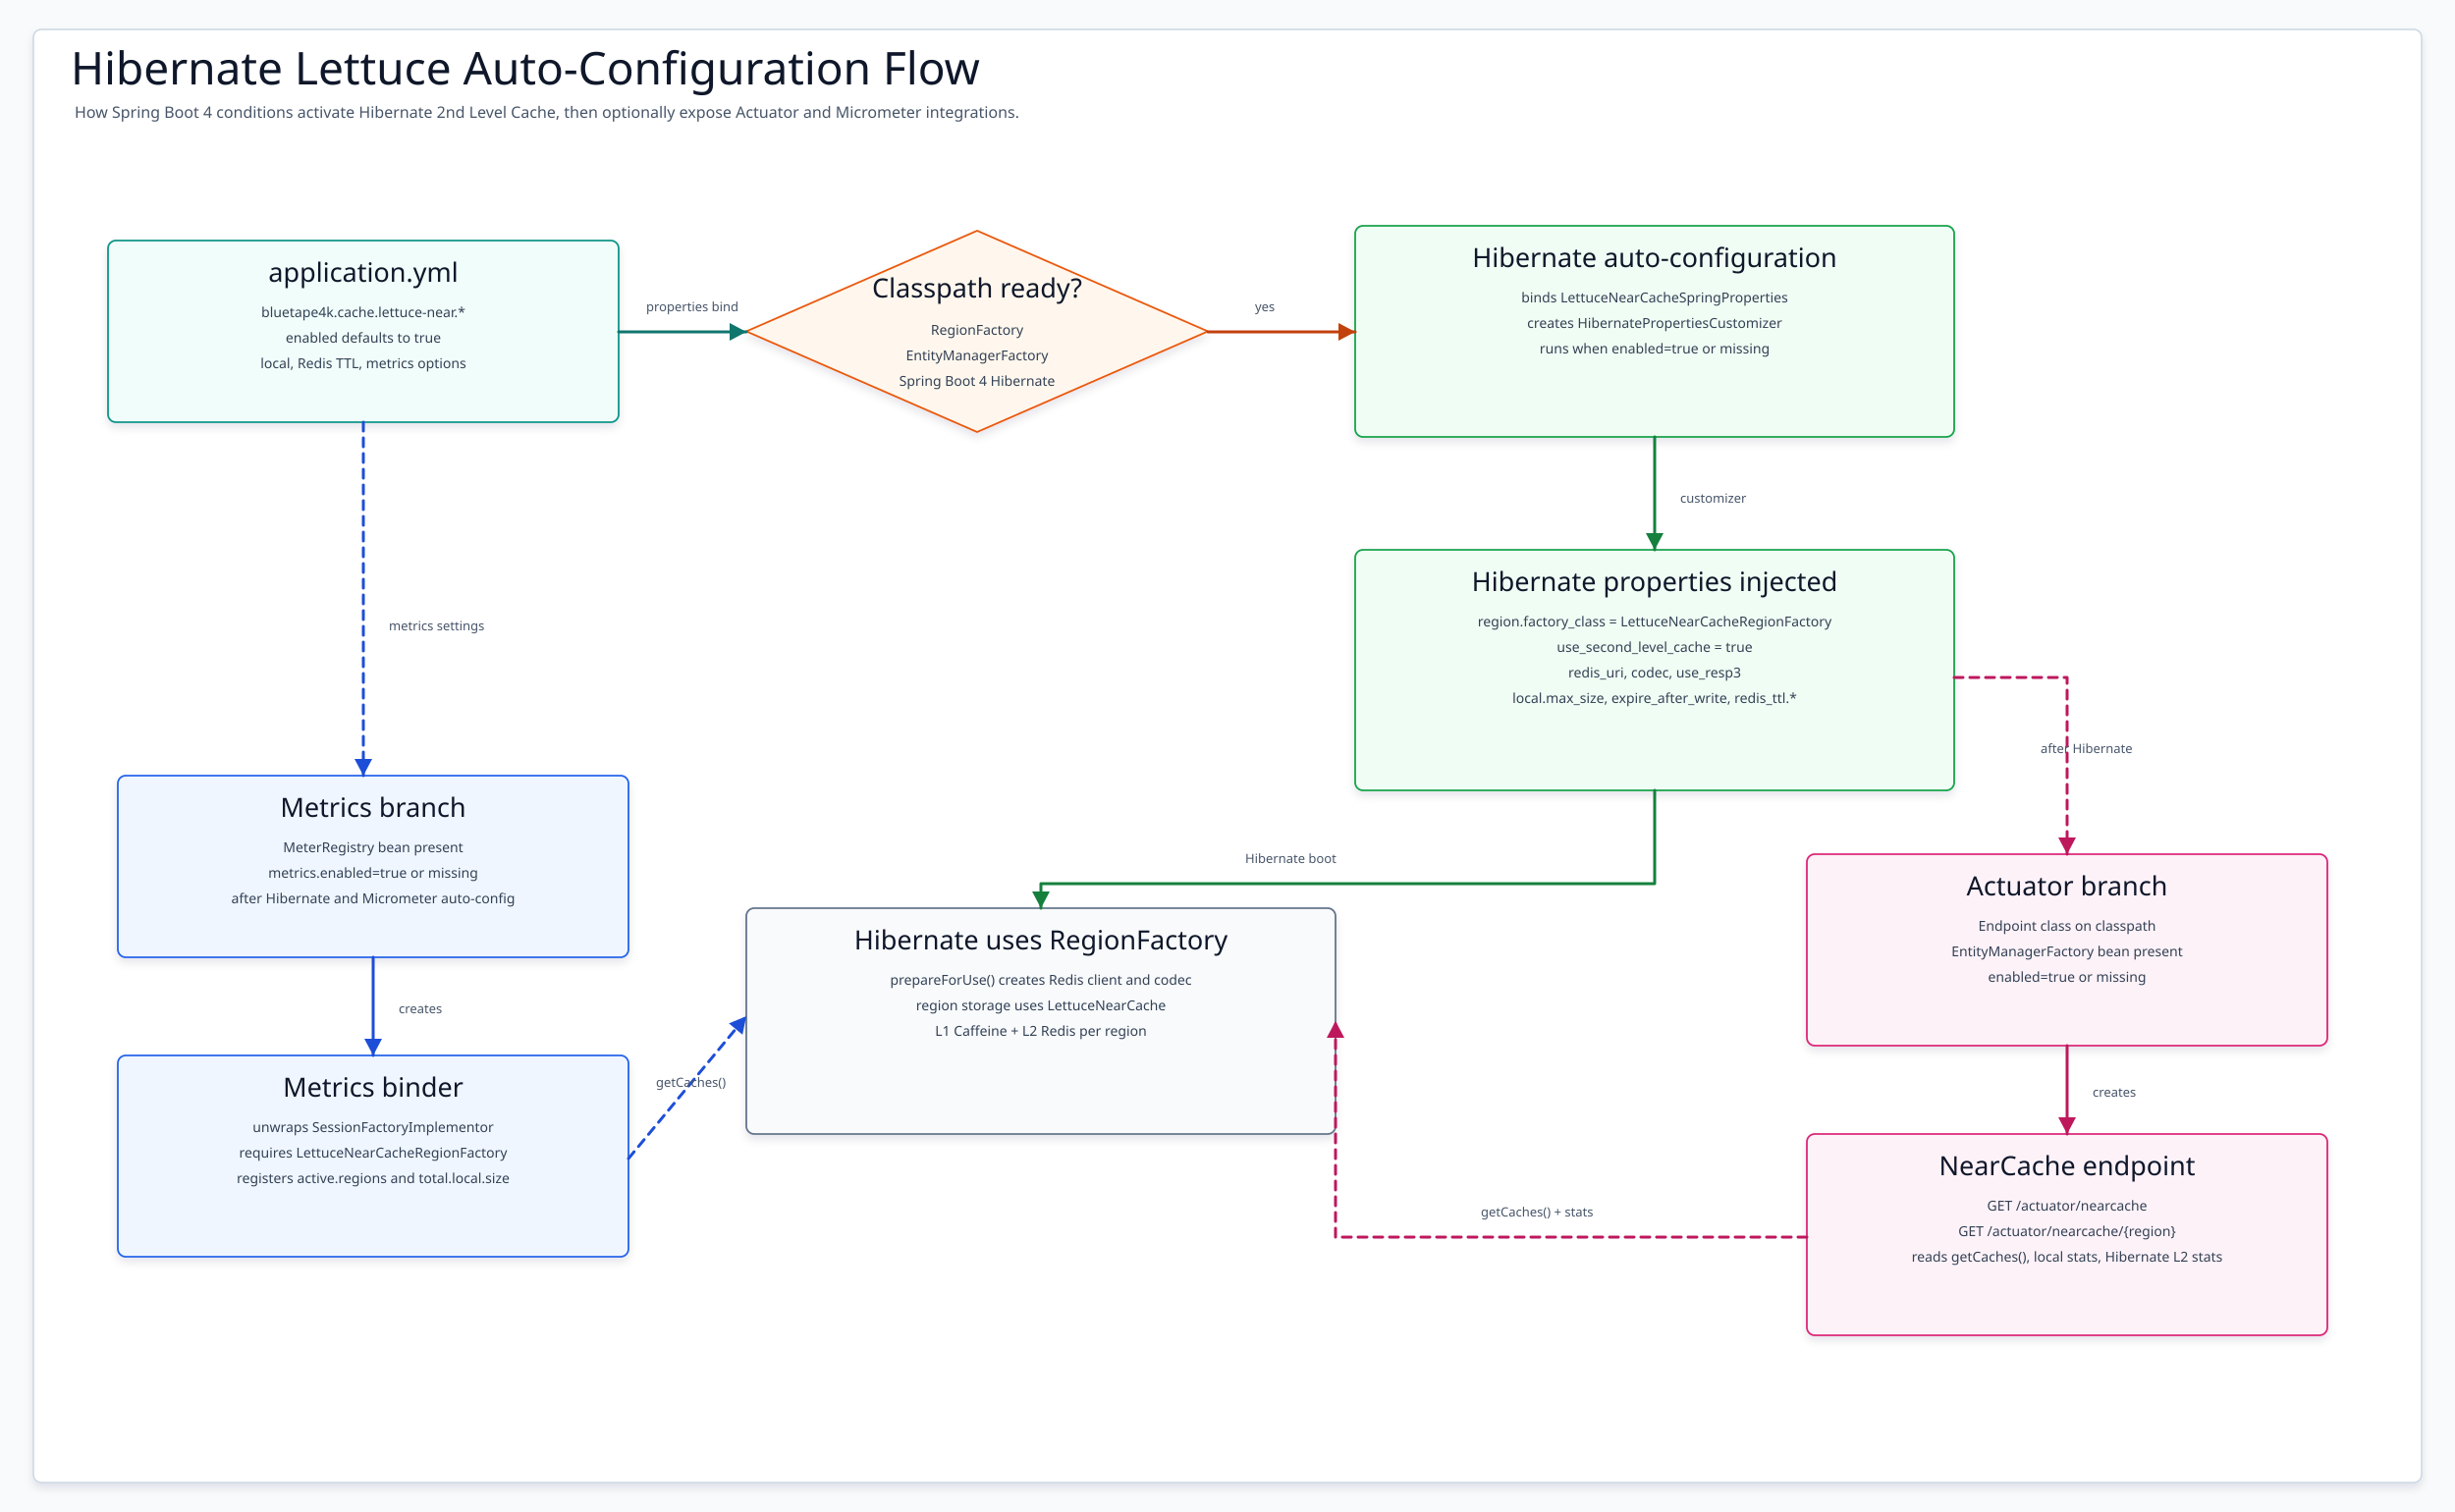
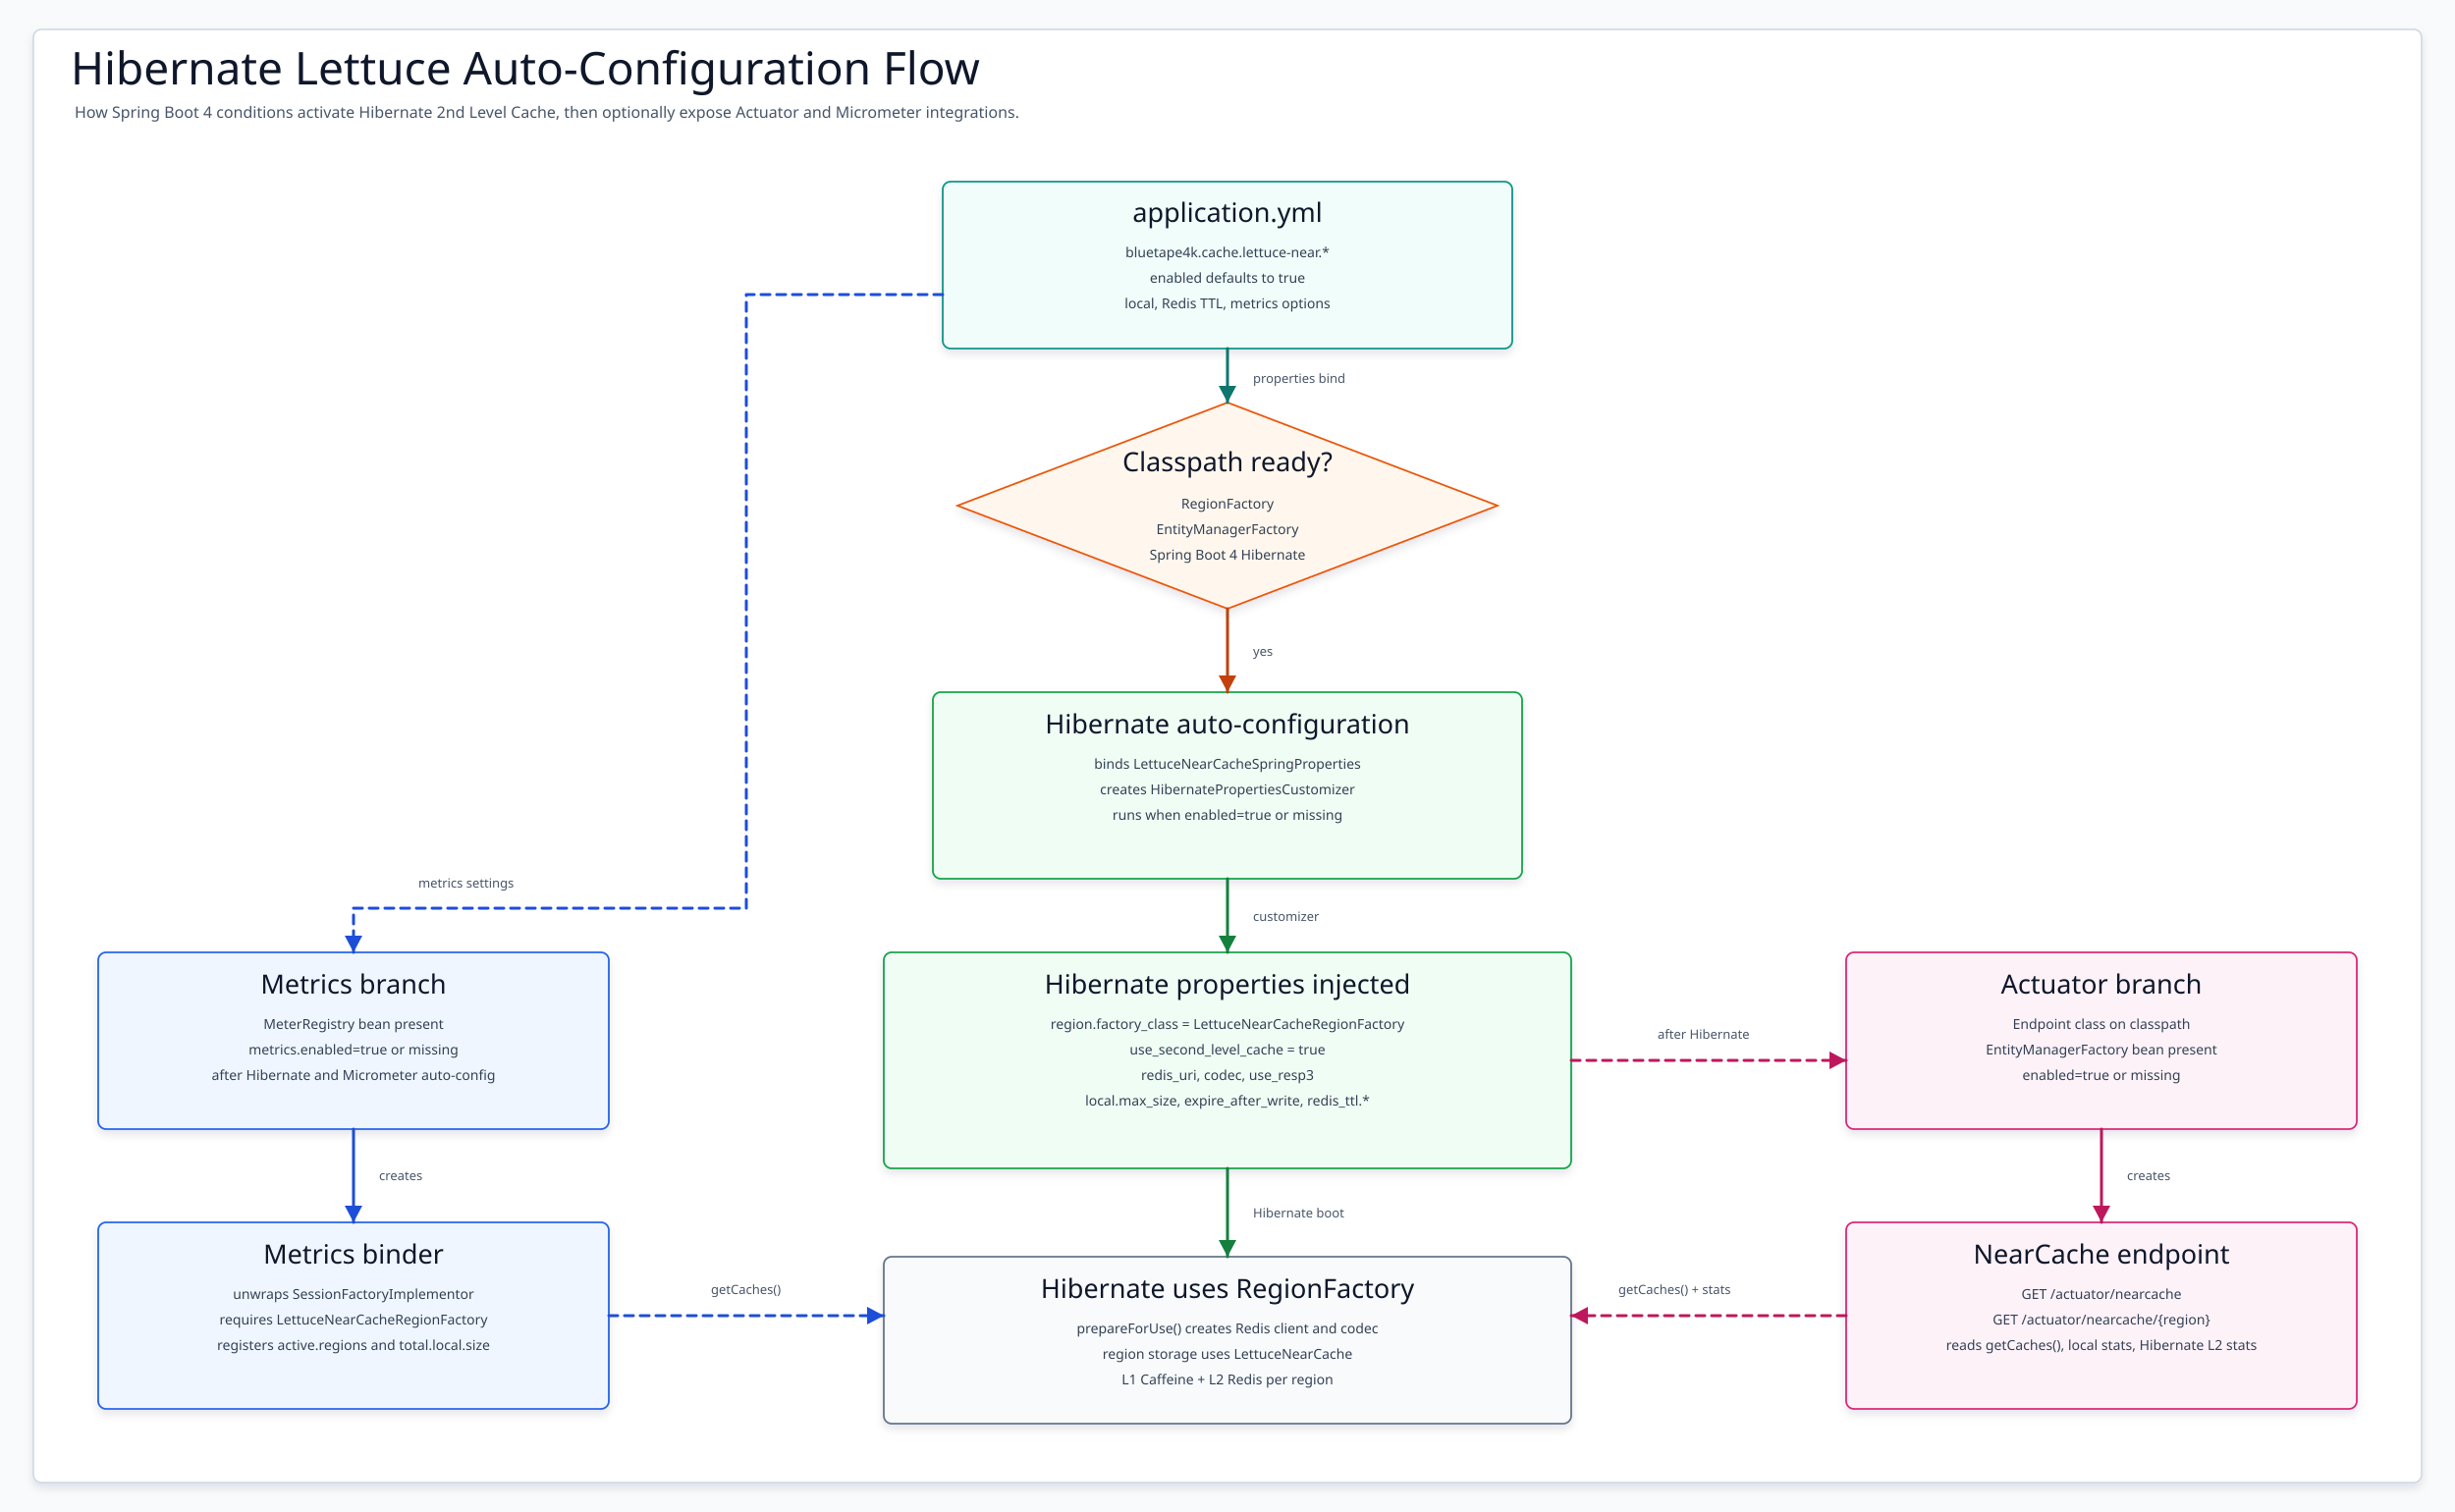
- <svg xmlns="http://www.w3.org/2000/svg" data-intent="Explain Spring Boot Hibernate Lettuce auto-configuration activation flow for README diagram 02." data-evidence="spring-boot/hibernate-lettuce/README.md; spring-boot/hibernate-lettuce/README.ko.md; spring-boot/hibernate-lettuce/src/main/kotlin/io/bluetape4k/spring/boot/autoconfigure/cache/lettuce/LettuceNearCacheSpringProperties.kt; spring-boot/hibernate-lettuce/src/main/kotlin/io/bluetape4k/spring/boot/autoconfigure/cache/lettuce/LettuceNearCacheHibernateAutoConfiguration.kt; spring-boot/hibernate-lettuce/src/main/kotlin/io/bluetape4k/spring/boot/autoconfigure/cache/lettuce/LettuceNearCacheActuatorAutoConfiguration.kt; spring-boot/hibernate-lettuce/src/main/kotlin/io/bluetape4k/spring/boot/autoconfigure/cache/lettuce/LettuceNearCacheMetricsAutoConfiguration.kt; spring-boot/hibernate-lettuce/src/main/kotlin/io/bluetape4k/spring/boot/autoconfigure/cache/lettuce/LettuceNearCacheActuatorEndpoint.kt; spring-boot/hibernate-lettuce/src/main/kotlin/io/bluetape4k/spring/boot/autoconfigure/cache/lettuce/LettuceNearCacheMetricsBinder.kt" data-source-read="spring-boot/hibernate-lettuce/README.md; spring-boot/hibernate-lettuce/README.ko.md; spring-boot/hibernate-lettuce/src/main/kotlin/io/bluetape4k/spring/boot/autoconfigure/cache/lettuce/LettuceNearCacheSpringProperties.kt; spring-boot/hibernate-lettuce/src/main/kotlin/io/bluetape4k/spring/boot/autoconfigure/cache/lettuce/LettuceNearCacheHibernateAutoConfiguration.kt; spring-boot/hibernate-lettuce/src/main/kotlin/io/bluetape4k/spring/boot/autoconfigure/cache/lettuce/LettuceNearCacheActuatorAutoConfiguration.kt; spring-boot/hibernate-lettuce/src/main/kotlin/io/bluetape4k/spring/boot/autoconfigure/cache/lettuce/LettuceNearCacheMetricsAutoConfiguration.kt; spring-boot/hibernate-lettuce/src/main/kotlin/io/bluetape4k/spring/boot/autoconfigure/cache/lettuce/LettuceNearCacheActuatorEndpoint.kt; spring-boot/hibernate-lettuce/src/main/kotlin/io/bluetape4k/spring/boot/autoconfigure/cache/lettuce/LettuceNearCacheMetricsBinder.kt" width="2500" height="1540" viewBox="0 0 2500 1540" role="img" aria-label="Spring Boot Hibernate Lettuce Auto-Configuration Activation Flow">
+ <svg xmlns="http://www.w3.org/2000/svg" width="2500" height="1540" viewBox="0 0 2500 1540" role="img" aria-label="Spring Boot Hibernate Lettuce Auto-Configuration Activation Flow">
  <defs>
    <filter id="shadow" x="-8%" y="-8%" width="116%" height="116%">
      <feDropShadow dx="0" dy="5" stdDeviation="4" flood-color="#0F172A" flood-opacity="0.10" />
    </filter>
    <marker id="arrow-teal" markerWidth="22" markerHeight="22" refX="19" refY="11" orient="auto" markerUnits="userSpaceOnUse">
      <path d="M 2 2 L 19 11 L 2 20 Z" fill="#0F766E" />
    </marker>
    <marker id="arrow-blue" markerWidth="22" markerHeight="22" refX="19" refY="11" orient="auto" markerUnits="userSpaceOnUse">
      <path d="M 2 2 L 19 11 L 2 20 Z" fill="#1D4ED8" />
    </marker>
    <marker id="arrow-green" markerWidth="22" markerHeight="22" refX="19" refY="11" orient="auto" markerUnits="userSpaceOnUse">
      <path d="M 2 2 L 19 11 L 2 20 Z" fill="#15803D" />
    </marker>
    <marker id="arrow-amber" markerWidth="22" markerHeight="22" refX="19" refY="11" orient="auto" markerUnits="userSpaceOnUse">
      <path d="M 2 2 L 19 11 L 2 20 Z" fill="#C2410C" />
    </marker>
    <marker id="arrow-pink" markerWidth="22" markerHeight="22" refX="19" refY="11" orient="auto" markerUnits="userSpaceOnUse">
      <path d="M 2 2 L 19 11 L 2 20 Z" fill="#BE185D" />
    </marker>
    <marker id="arrow-slate" markerWidth="22" markerHeight="22" refX="19" refY="11" orient="auto" markerUnits="userSpaceOnUse">
      <path d="M 2 2 L 19 11 L 2 20 Z" fill="#475569" />
    </marker>
    <style>
    svg{font-family:"Architects Daughter","Comic Mono","Comic Sans MS",ui-sans-serif,system-ui,sans-serif}
    .canvas{fill:#F8FAFC}.frame{fill:#FFFFFF;stroke:#CBD5E1;stroke-width:1.5;filter:url(#shadow)}
    .title{font-family:"Architects Daughter";font-size:46px;fill:#0F172A}.subtitle{font-family:"Comic Mono";font-size:16px;fill:#475569}
    .nodeBox{stroke-width:1.8;filter:url(#shadow)}.nodeTitle{font-family:"Architects Daughter";font-size:27px;fill:#0F172A}.nodeLine{font-family:"Comic Mono";font-size:14px;fill:#334155}
    .edge{fill:none;stroke-width:3;stroke-linecap:round;stroke-linejoin:round}.dashed{stroke-dasharray:9 7}.edgeLabel{font-family:"Comic Mono";font-size:13px;fill:#475569}
  </style>
  </defs>
  <rect class="canvas" width="2500" height="1540" />
  <rect class="frame" x="34" y="30" width="2432" height="1480" rx="8" />
  <text class="title" x="72" y="86">Hibernate Lettuce Auto-Configuration Flow</text>
  <text class="subtitle" x="76" y="120">How Spring Boot 4 conditions activate Hibernate 2nd Level Cache, then optionally expose Actuator and Micrometer integrations.</text>
  <g id="Config">
-     <rect class="nodeBox" x="110" y="245" width="520" height="185" rx="8" fill="#F0FDFA" stroke="#0D9488" />
-     <text class="nodeTitle" x="370" y="287" text-anchor="middle">application.yml</text>
-     <text class="nodeLine" x="370" y="323" text-anchor="middle">bluetape4k.cache.lettuce-near.*</text>
-     <text class="nodeLine" x="370" y="349" text-anchor="middle">enabled defaults to true</text>
-     <text class="nodeLine" x="370" y="375" text-anchor="middle">local, Redis TTL, metrics options</text>
+     <rect class="nodeBox" x="960" y="185" width="580" height="170" rx="8" fill="#F0FDFA" stroke="#0D9488" />
+     <text class="nodeTitle" x="1250" y="226" text-anchor="middle">application.yml</text>
+     <text class="nodeLine" x="1250" y="262" text-anchor="middle">bluetape4k.cache.lettuce-near.*</text>
+     <text class="nodeLine" x="1250" y="288" text-anchor="middle">enabled defaults to true</text>
+     <text class="nodeLine" x="1250" y="314" text-anchor="middle">local, Redis TTL, metrics options</text>
  </g>
  <g id="ClassCondition">
-     <path class="nodeBox" d="M995 235 L1230 337.5 L995 440 L760 337.5 Z" fill="#FFF7ED" stroke="#EA580C" />
-     <text class="nodeTitle" x="995" y="303" text-anchor="middle">Classpath ready?</text>
-     <text class="nodeLine" x="995" y="341" text-anchor="middle">RegionFactory</text>
-     <text class="nodeLine" x="995" y="367" text-anchor="middle">EntityManagerFactory</text>
-     <text class="nodeLine" x="995" y="393" text-anchor="middle">Spring Boot 4 Hibernate</text>
+     <path class="nodeBox" d="M1250 410 L1525 515 L1250 620 L975 515 Z" fill="#FFF7ED" stroke="#EA580C" />
+     <text class="nodeTitle" x="1250" y="480" text-anchor="middle">Classpath ready?</text>
+     <text class="nodeLine" x="1250" y="518" text-anchor="middle">RegionFactory</text>
+     <text class="nodeLine" x="1250" y="544" text-anchor="middle">EntityManagerFactory</text>
+     <text class="nodeLine" x="1250" y="570" text-anchor="middle">Spring Boot 4 Hibernate</text>
  </g>
  <g id="HibernateAuto">
-     <rect class="nodeBox" x="1380" y="230" width="610" height="215" rx="8" fill="#F0FDF4" stroke="#16A34A" />
-     <text class="nodeTitle" x="1685" y="272" text-anchor="middle">Hibernate auto-configuration</text>
-     <text class="nodeLine" x="1685" y="308" text-anchor="middle">binds LettuceNearCacheSpringProperties</text>
-     <text class="nodeLine" x="1685" y="334" text-anchor="middle">creates HibernatePropertiesCustomizer</text>
-     <text class="nodeLine" x="1685" y="360" text-anchor="middle">runs when enabled=true or missing</text>
+     <rect class="nodeBox" x="950" y="705" width="600" height="190" rx="8" fill="#F0FDF4" stroke="#16A34A" />
+     <text class="nodeTitle" x="1250" y="747" text-anchor="middle">Hibernate auto-configuration</text>
+     <text class="nodeLine" x="1250" y="783" text-anchor="middle">binds LettuceNearCacheSpringProperties</text>
+     <text class="nodeLine" x="1250" y="809" text-anchor="middle">creates HibernatePropertiesCustomizer</text>
+     <text class="nodeLine" x="1250" y="835" text-anchor="middle">runs when enabled=true or missing</text>
  </g>
  <g id="HibernateProps">
-     <rect class="nodeBox" x="1380" y="560" width="610" height="245" rx="8" fill="#F0FDF4" stroke="#16A34A" />
-     <text class="nodeTitle" x="1685" y="602" text-anchor="middle">Hibernate properties injected</text>
-     <text class="nodeLine" x="1685" y="638" text-anchor="middle">region.factory_class = LettuceNearCacheRegionFactory</text>
-     <text class="nodeLine" x="1685" y="664" text-anchor="middle">use_second_level_cache = true</text>
-     <text class="nodeLine" x="1685" y="690" text-anchor="middle">redis_uri, codec, use_resp3</text>
-     <text class="nodeLine" x="1685" y="716" text-anchor="middle">local.max_size, expire_after_write, redis_ttl.*</text>
+     <rect class="nodeBox" x="900" y="970" width="700" height="220" rx="8" fill="#F0FDF4" stroke="#16A34A" />
+     <text class="nodeTitle" x="1250" y="1012" text-anchor="middle">Hibernate properties injected</text>
+     <text class="nodeLine" x="1250" y="1048" text-anchor="middle">region.factory_class = LettuceNearCacheRegionFactory</text>
+     <text class="nodeLine" x="1250" y="1074" text-anchor="middle">use_second_level_cache = true</text>
+     <text class="nodeLine" x="1250" y="1100" text-anchor="middle">redis_uri, codec, use_resp3</text>
+     <text class="nodeLine" x="1250" y="1126" text-anchor="middle">local.max_size, expire_after_write, redis_ttl.*</text>
  </g>
  <g id="RegionFactory">
-     <rect class="nodeBox" x="760" y="925" width="600" height="230" rx="8" fill="#F8FAFC" stroke="#64748B" />
-     <text class="nodeTitle" x="1060" y="967" text-anchor="middle">Hibernate uses RegionFactory</text>
-     <text class="nodeLine" x="1060" y="1003" text-anchor="middle">prepareForUse() creates Redis client and codec</text>
-     <text class="nodeLine" x="1060" y="1029" text-anchor="middle">region storage uses LettuceNearCache</text>
-     <text class="nodeLine" x="1060" y="1055" text-anchor="middle">L1 Caffeine + L2 Redis per region</text>
+     <rect class="nodeBox" x="900" y="1280" width="700" height="170" rx="8" fill="#F8FAFC" stroke="#64748B" />
+     <text class="nodeTitle" x="1250" y="1322" text-anchor="middle">Hibernate uses RegionFactory</text>
+     <text class="nodeLine" x="1250" y="1358" text-anchor="middle">prepareForUse() creates Redis client and codec</text>
+     <text class="nodeLine" x="1250" y="1384" text-anchor="middle">region storage uses LettuceNearCache</text>
+     <text class="nodeLine" x="1250" y="1410" text-anchor="middle">L1 Caffeine + L2 Redis per region</text>
  </g>
  <g id="MetricsCondition">
-     <rect class="nodeBox" x="120" y="790" width="520" height="185" rx="8" fill="#EFF6FF" stroke="#2563EB" />
-     <text class="nodeTitle" x="380" y="832" text-anchor="middle">Metrics branch</text>
-     <text class="nodeLine" x="380" y="868" text-anchor="middle">MeterRegistry bean present</text>
-     <text class="nodeLine" x="380" y="894" text-anchor="middle">metrics.enabled=true or missing</text>
-     <text class="nodeLine" x="380" y="920" text-anchor="middle">after Hibernate and Micrometer auto-config</text>
+     <rect class="nodeBox" x="100" y="970" width="520" height="180" rx="8" fill="#EFF6FF" stroke="#2563EB" />
+     <text class="nodeTitle" x="360" y="1012" text-anchor="middle">Metrics branch</text>
+     <text class="nodeLine" x="360" y="1048" text-anchor="middle">MeterRegistry bean present</text>
+     <text class="nodeLine" x="360" y="1074" text-anchor="middle">metrics.enabled=true or missing</text>
+     <text class="nodeLine" x="360" y="1100" text-anchor="middle">after Hibernate and Micrometer auto-config</text>
  </g>
  <g id="MetricsBinder">
-     <rect class="nodeBox" x="120" y="1075" width="520" height="205" rx="8" fill="#EFF6FF" stroke="#2563EB" />
-     <text class="nodeTitle" x="380" y="1117" text-anchor="middle">Metrics binder</text>
-     <text class="nodeLine" x="380" y="1153" text-anchor="middle">unwraps SessionFactoryImplementor</text>
-     <text class="nodeLine" x="380" y="1179" text-anchor="middle">requires LettuceNearCacheRegionFactory</text>
-     <text class="nodeLine" x="380" y="1205" text-anchor="middle">registers active.regions and total.local.size</text>
+     <rect class="nodeBox" x="100" y="1245" width="520" height="190" rx="8" fill="#EFF6FF" stroke="#2563EB" />
+     <text class="nodeTitle" x="360" y="1287" text-anchor="middle">Metrics binder</text>
+     <text class="nodeLine" x="360" y="1323" text-anchor="middle">unwraps SessionFactoryImplementor</text>
+     <text class="nodeLine" x="360" y="1349" text-anchor="middle">requires LettuceNearCacheRegionFactory</text>
+     <text class="nodeLine" x="360" y="1375" text-anchor="middle">registers active.regions and total.local.size</text>
  </g>
  <g id="ActuatorCondition">
-     <rect class="nodeBox" x="1840" y="870" width="530" height="195" rx="8" fill="#FDF2F8" stroke="#DB2777" />
-     <text class="nodeTitle" x="2105" y="912" text-anchor="middle">Actuator branch</text>
-     <text class="nodeLine" x="2105" y="948" text-anchor="middle">Endpoint class on classpath</text>
-     <text class="nodeLine" x="2105" y="974" text-anchor="middle">EntityManagerFactory bean present</text>
-     <text class="nodeLine" x="2105" y="1000" text-anchor="middle">enabled=true or missing</text>
+     <rect class="nodeBox" x="1880" y="970" width="520" height="180" rx="8" fill="#FDF2F8" stroke="#DB2777" />
+     <text class="nodeTitle" x="2140" y="1012" text-anchor="middle">Actuator branch</text>
+     <text class="nodeLine" x="2140" y="1048" text-anchor="middle">Endpoint class on classpath</text>
+     <text class="nodeLine" x="2140" y="1074" text-anchor="middle">EntityManagerFactory bean present</text>
+     <text class="nodeLine" x="2140" y="1100" text-anchor="middle">enabled=true or missing</text>
  </g>
  <g id="Endpoint">
-     <rect class="nodeBox" x="1840" y="1155" width="530" height="205" rx="8" fill="#FDF2F8" stroke="#DB2777" />
-     <text class="nodeTitle" x="2105" y="1197" text-anchor="middle">NearCache endpoint</text>
-     <text class="nodeLine" x="2105" y="1233" text-anchor="middle">GET /actuator/nearcache</text>
-     <text class="nodeLine" x="2105" y="1259" text-anchor="middle">GET /actuator/nearcache/{region}</text>
-     <text class="nodeLine" x="2105" y="1285" text-anchor="middle">reads getCaches(), local stats, Hibernate L2 stats</text>
+     <rect class="nodeBox" x="1880" y="1245" width="520" height="190" rx="8" fill="#FDF2F8" stroke="#DB2777" />
+     <text class="nodeTitle" x="2140" y="1287" text-anchor="middle">NearCache endpoint</text>
+     <text class="nodeLine" x="2140" y="1323" text-anchor="middle">GET /actuator/nearcache</text>
+     <text class="nodeLine" x="2140" y="1349" text-anchor="middle">GET /actuator/nearcache/{region}</text>
+     <text class="nodeLine" x="2140" y="1375" text-anchor="middle">reads getCaches(), local stats, Hibernate L2 stats</text>
  </g>
  <g data-from="Config" data-to="ClassCondition">
-     <path class="edge " d="M630 338 L760 338" stroke="#0F766E" marker-end="url(#arrow-teal)" />
-     <text class="edgeLabel" x="658" y="317">properties bind</text>
+     <path class="edge " d="M1250 355 L1250 410" stroke="#0F766E" marker-end="url(#arrow-teal)" />
+     <text class="edgeLabel" x="1276" y="390">properties bind</text>
  </g>
  <g data-from="ClassCondition" data-to="HibernateAuto">
-     <path class="edge " d="M1230 338 L1380 338" stroke="#C2410C" marker-end="url(#arrow-amber)" />
-     <text class="edgeLabel" x="1278" y="317">yes</text>
+     <path class="edge " d="M1250 620 L1250 705" stroke="#C2410C" marker-end="url(#arrow-amber)" />
+     <text class="edgeLabel" x="1276" y="668">yes</text>
  </g>
  <g data-from="HibernateAuto" data-to="HibernateProps">
-     <path class="edge " d="M1685 445 L1685 560" stroke="#15803D" marker-end="url(#arrow-green)" />
-     <text class="edgeLabel" x="1711" y="512">customizer</text>
+     <path class="edge " d="M1250 895 L1250 970" stroke="#15803D" marker-end="url(#arrow-green)" />
+     <text class="edgeLabel" x="1276" y="938">customizer</text>
  </g>
  <g data-from="HibernateProps" data-to="RegionFactory">
-     <path class="edge " d="M1685 805 L1685 900 L1060 900 L1060 925" stroke="#15803D" marker-end="url(#arrow-green)" />
-     <text class="edgeLabel" x="1268" y="879">Hibernate boot</text>
+     <path class="edge " d="M1250 1190 L1250 1280" stroke="#15803D" marker-end="url(#arrow-green)" />
+     <text class="edgeLabel" x="1276" y="1240">Hibernate boot</text>
  </g>
  <g data-from="Config" data-to="MetricsCondition">
-     <path class="edge dashed" d="M370 430 L370 790" stroke="#1D4ED8" marker-end="url(#arrow-blue)" />
-     <text class="edgeLabel" x="396" y="642">metrics settings</text>
+     <path class="edge dashed" d="M960 300 L760 300 L760 925 L360 925 L360 970" stroke="#1D4ED8" marker-end="url(#arrow-blue)" />
+     <text class="edgeLabel" x="426" y="904">metrics settings</text>
  </g>
  <g data-from="MetricsCondition" data-to="MetricsBinder">
-     <path class="edge " d="M380 975 L380 1075" stroke="#1D4ED8" marker-end="url(#arrow-blue)" />
-     <text class="edgeLabel" x="406" y="1032">creates</text>
+     <path class="edge " d="M360 1150 L360 1245" stroke="#1D4ED8" marker-end="url(#arrow-blue)" />
+     <text class="edgeLabel" x="386" y="1202">creates</text>
  </g>
  <g data-from="MetricsBinder" data-to="RegionFactory">
-     <path class="edge dashed" d="M640 1180 L760 1035" stroke="#1D4ED8" marker-end="url(#arrow-blue)" />
-     <text class="edgeLabel" x="668" y="1107">getCaches()</text>
+     <path class="edge dashed" d="M620 1340 L900 1340" stroke="#1D4ED8" marker-end="url(#arrow-blue)" />
+     <text class="edgeLabel" x="724" y="1318">getCaches()</text>
  </g>
  <g data-from="HibernateProps" data-to="ActuatorCondition">
-     <path class="edge dashed" d="M1990 690 L2105 690 L2105 870" stroke="#BE185D" marker-end="url(#arrow-pink)" />
-     <text class="edgeLabel" x="2078" y="767">after Hibernate</text>
+     <path class="edge dashed" d="M1600 1080 L1880 1080" stroke="#BE185D" marker-end="url(#arrow-pink)" />
+     <text class="edgeLabel" x="1688" y="1058">after Hibernate</text>
  </g>
  <g data-from="ActuatorCondition" data-to="Endpoint">
-     <path class="edge " d="M2105 1065 L2105 1155" stroke="#BE185D" marker-end="url(#arrow-pink)" />
-     <text class="edgeLabel" x="2131" y="1117">creates</text>
+     <path class="edge " d="M2140 1150 L2140 1245" stroke="#BE185D" marker-end="url(#arrow-pink)" />
+     <text class="edgeLabel" x="2166" y="1202">creates</text>
  </g>
  <g data-from="Endpoint" data-to="RegionFactory">
-     <path class="edge dashed" d="M1840 1260 L1360 1260 L1360 1040" stroke="#BE185D" marker-end="url(#arrow-pink)" />
-     <text class="edgeLabel" x="1508" y="1239">getCaches() + stats</text>
+     <path class="edge dashed" d="M1880 1340 L1600 1340" stroke="#BE185D" marker-end="url(#arrow-pink)" />
+     <text class="edgeLabel" x="1648" y="1318">getCaches() + stats</text>
  </g>
</svg>
